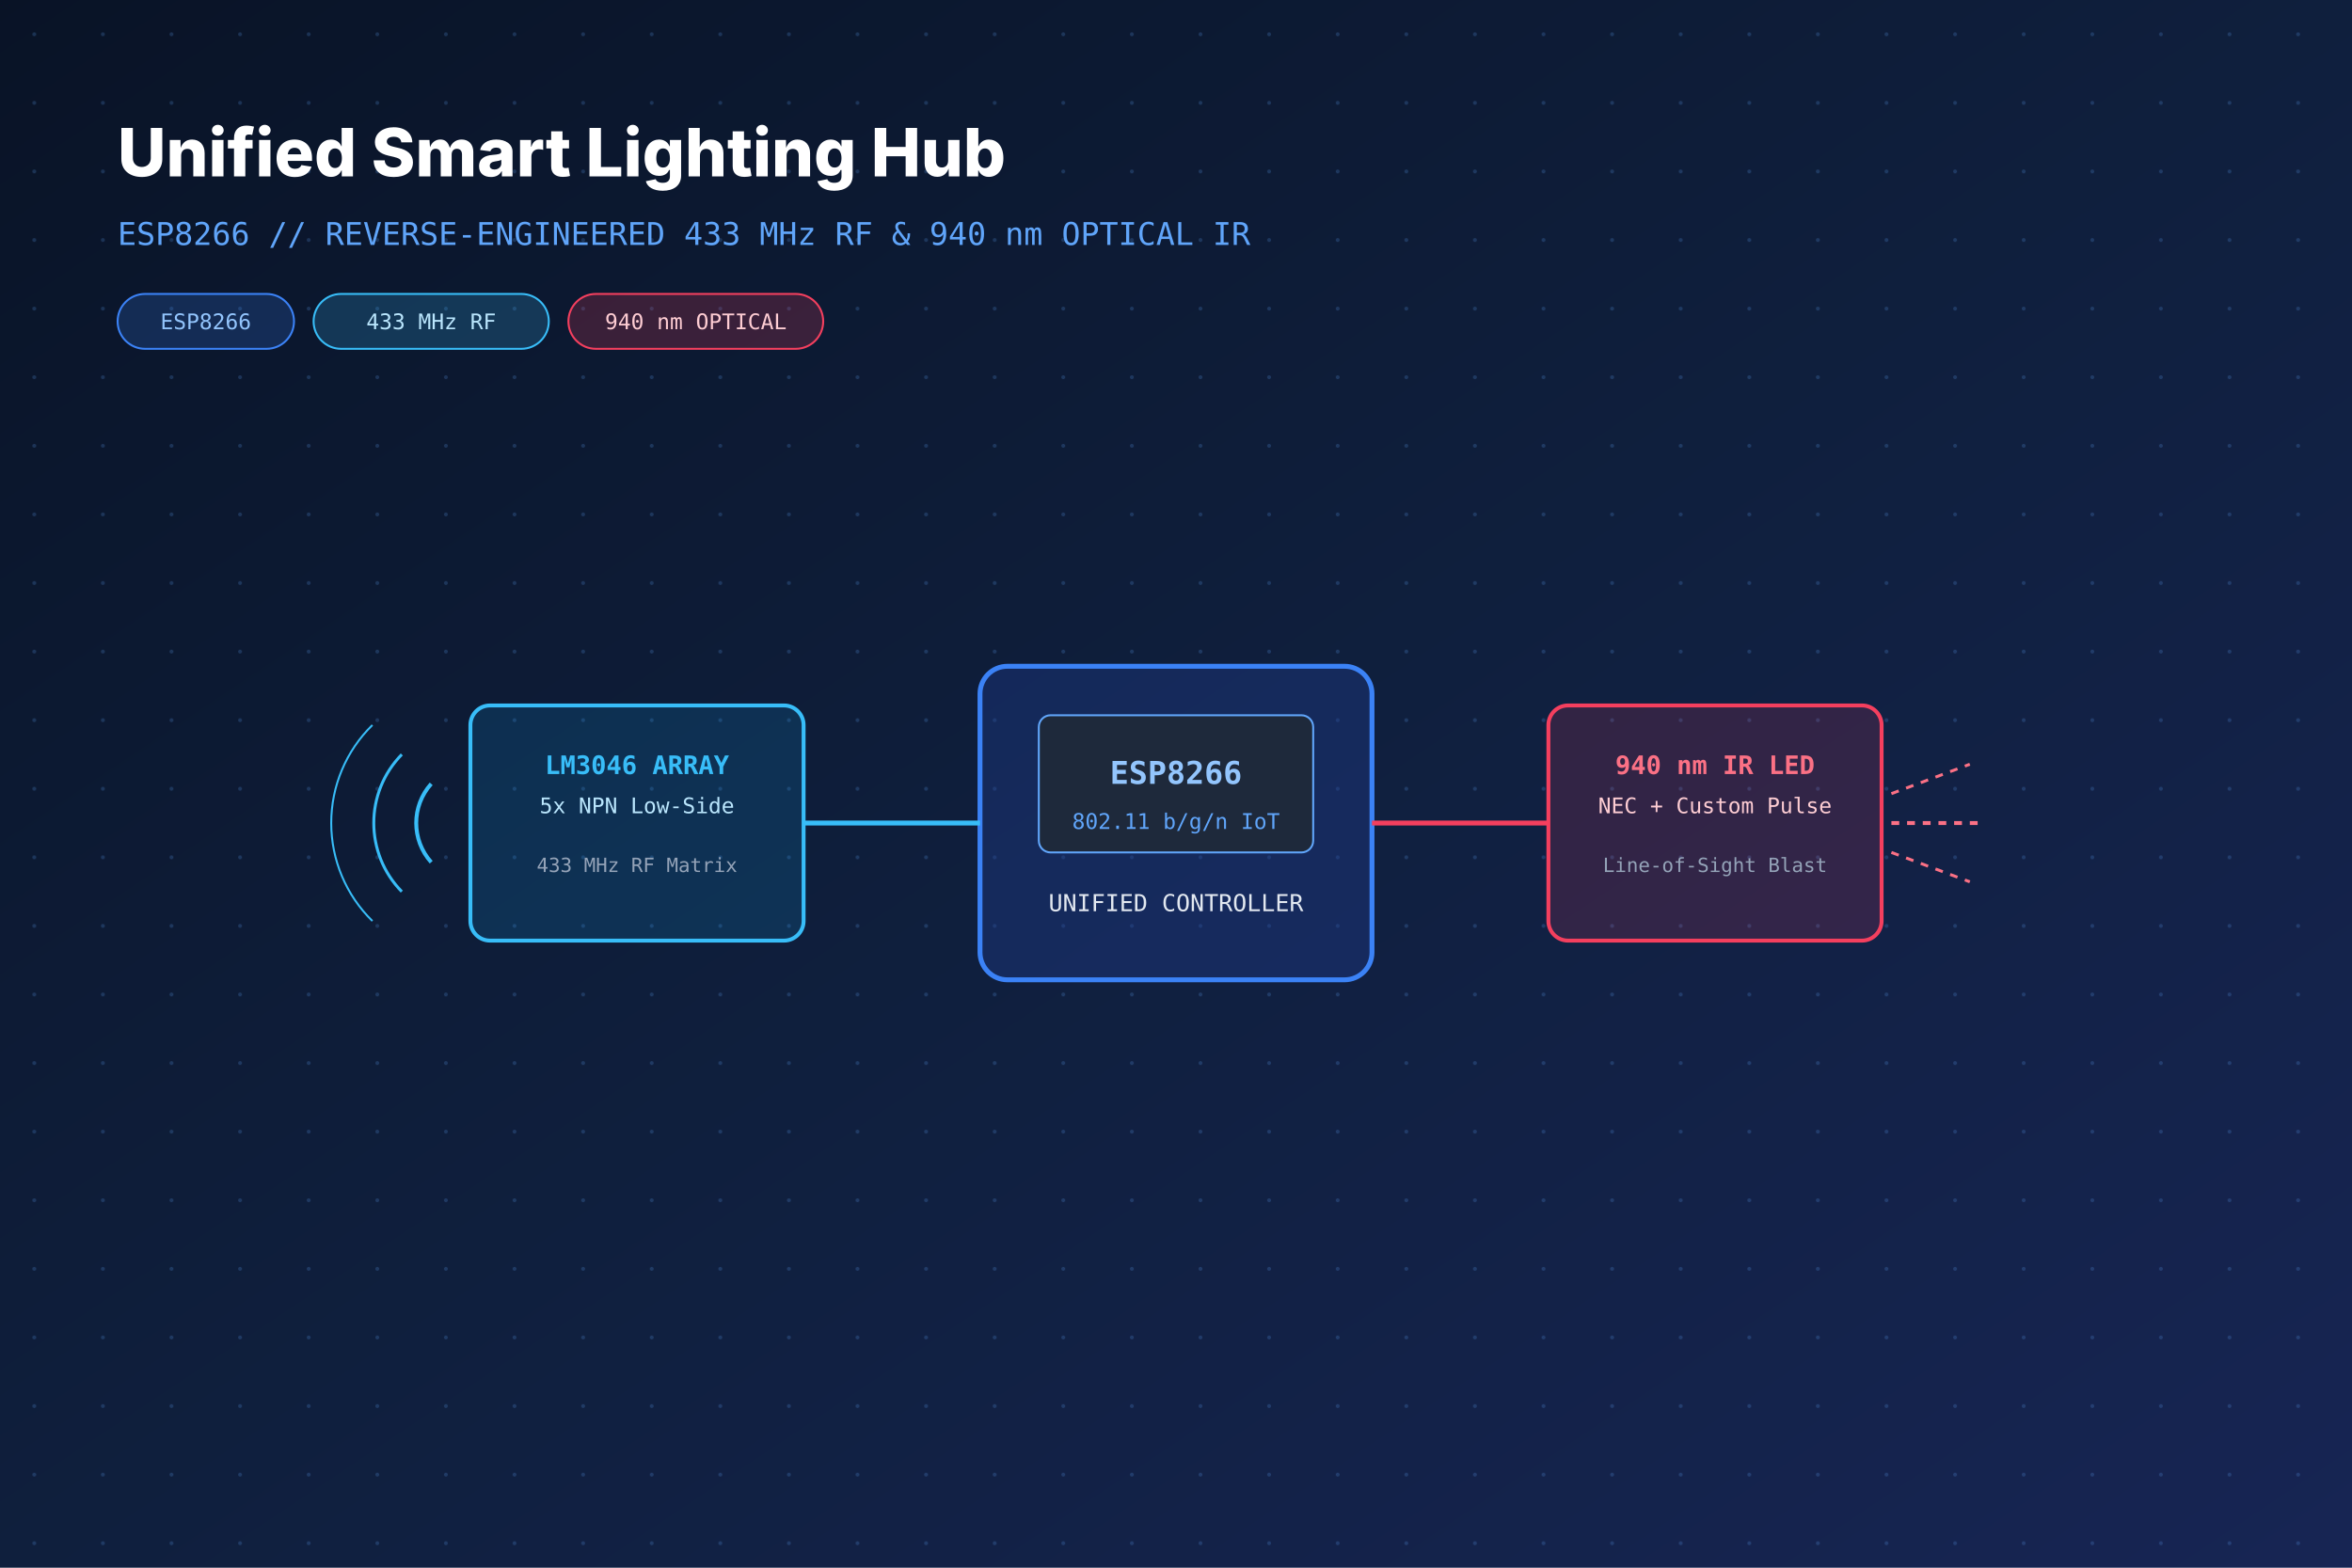
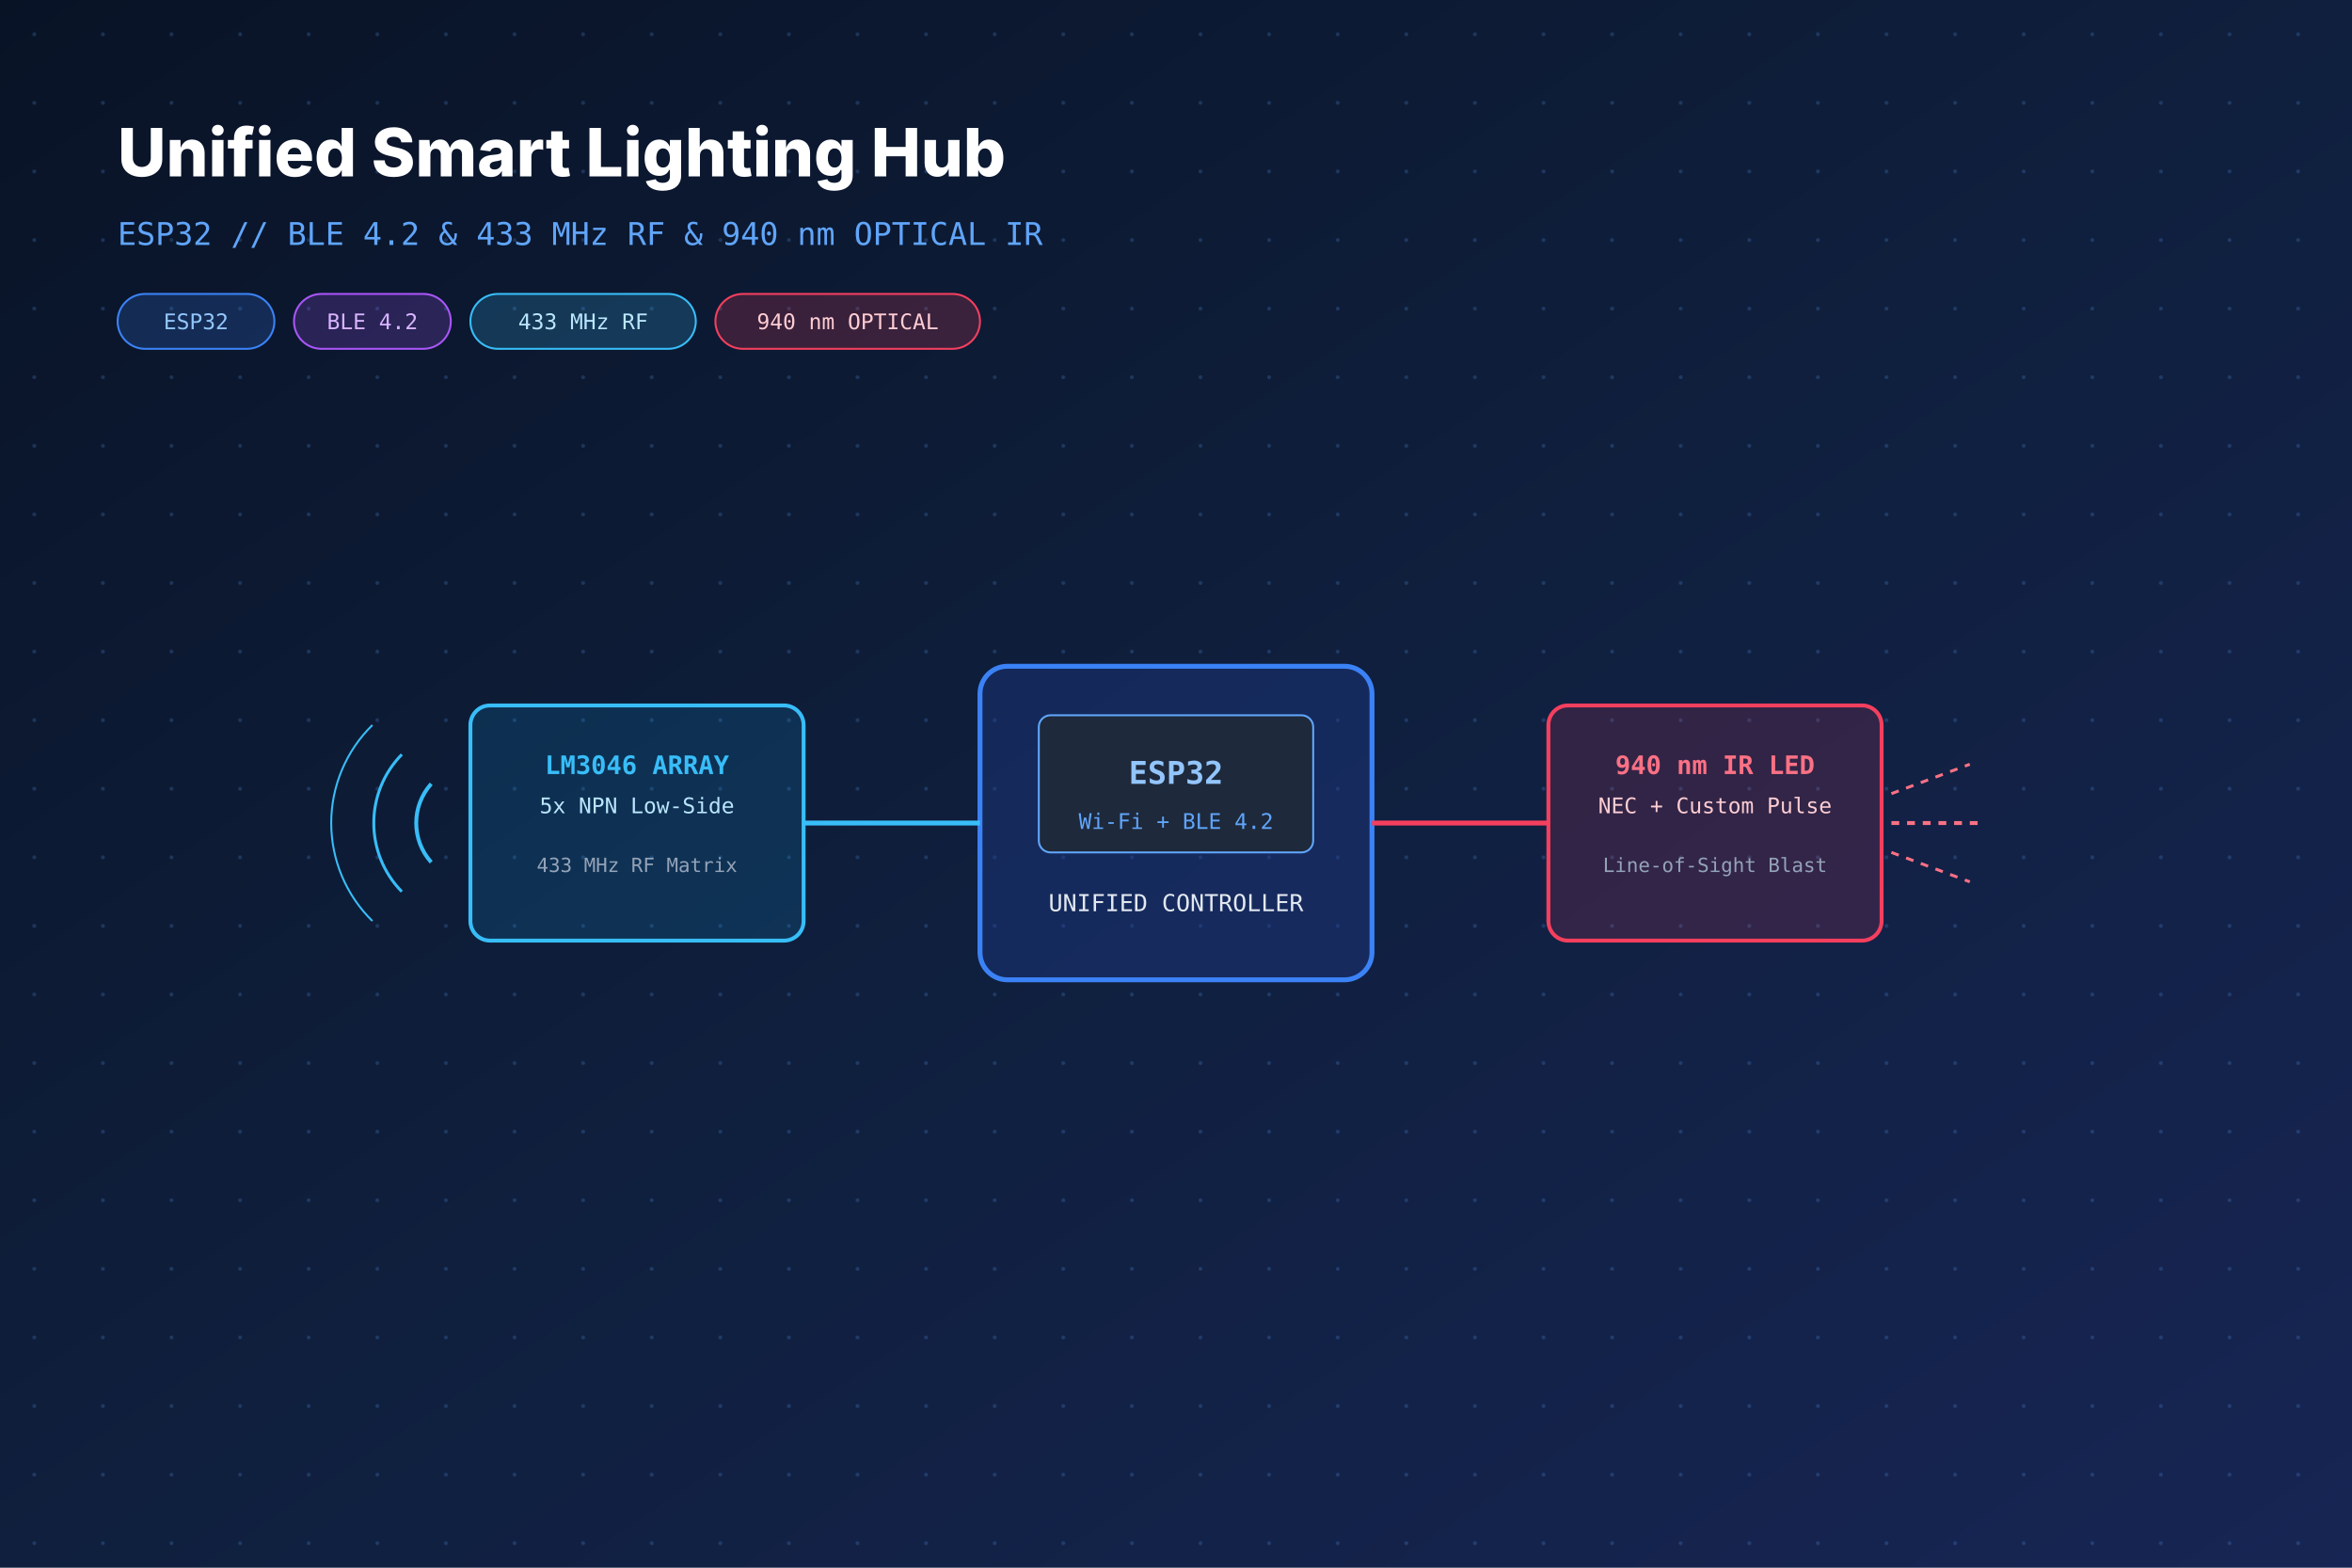
<svg xmlns="http://www.w3.org/2000/svg" viewBox="0 0 1200 800" width="100%" height="100%">
  <defs>
    <linearGradient id="blueBg" x1="0%" y1="0%" x2="100%" y2="100%">
      <stop offset="0%" stop-color="#091326" />
      <stop offset="50%" stop-color="#0f1f3d" />
      <stop offset="100%" stop-color="#172554" />
    </linearGradient>
    <pattern id="circGrid" width="35" height="35" patternUnits="userSpaceOnUse">
      <circle cx="17.5" cy="17.5" r="1" fill="rgba(96, 165, 250, 0.2)" />
    </pattern>
  </defs>
  <rect width="100%" height="100%" fill="url(#blueBg)" />
  <rect width="100%" height="100%" fill="url(#circGrid)" />
  <g transform="translate(600, 420)">
    <rect x="-100" y="-80" width="200" height="160" rx="14" fill="rgba(30, 58, 138, 0.4)" stroke="#3B82F6" stroke-width="2.5" />
    <rect x="-70" y="-55" width="140" height="70" rx="6" fill="#1E293B" stroke="#60A5FA" />
-     <text x="0" y="-20" fill="#93C5FD" font-family="monospace" font-size="16" font-weight="bold" text-anchor="middle">ESP8266</text>
-     <text x="0" y="3" fill="#60A5FA" font-family="monospace" font-size="11" text-anchor="middle">802.11 b/g/n IoT</text>
+     <text x="0" y="-20" fill="#93C5FD" font-family="monospace" font-size="16" font-weight="bold" text-anchor="middle">ESP32</text>
+     <text x="0" y="3" fill="#60A5FA" font-family="monospace" font-size="11" text-anchor="middle">Wi-Fi + BLE 4.2</text>
    <text x="0" y="45" fill="#E2E8F0" font-family="monospace" font-size="12" text-anchor="middle">UNIFIED CONTROLLER</text>
    <g transform="translate(-220, 0)">
      <line x1="120" y1="0" x2="30" y2="0" stroke="#38BDF8" stroke-width="2.5" />
      <rect x="-140" y="-60" width="170" height="120" rx="10" fill="rgba(14, 165, 233, 0.15)" stroke="#38BDF8" stroke-width="2" />
      <text x="-55" y="-25" fill="#38BDF8" font-family="monospace" font-size="13" font-weight="bold" text-anchor="middle">LM3046 ARRAY</text>
      <text x="-55" y="-5" fill="#BAE6FD" font-family="monospace" font-size="11" text-anchor="middle">5x NPN Low-Side</text>
      <text x="-55" y="25" fill="#94A3B8" font-family="monospace" font-size="10" text-anchor="middle">433 MHz RF Matrix</text>
      <path d="M -160 -20 A 30 30 0 0 0 -160 20" fill="none" stroke="#38BDF8" stroke-width="2" />
      <path d="M -175 -35 A 50 50 0 0 0 -175 35" fill="none" stroke="#38BDF8" stroke-width="1.5" />
      <path d="M -190 -50 A 70 70 0 0 0 -190 50" fill="none" stroke="#38BDF8" stroke-width="1" />
    </g>
    <g transform="translate(220, 0)">
      <line x1="-120" y1="0" x2="-30" y2="0" stroke="#F43F5E" stroke-width="2.5" />
      <rect x="-30" y="-60" width="170" height="120" rx="10" fill="rgba(244, 63, 94, 0.15)" stroke="#F43F5E" stroke-width="2" />
      <text x="55" y="-25" fill="#FB7185" font-family="monospace" font-size="13" font-weight="bold" text-anchor="middle">940 nm IR LED</text>
      <text x="55" y="-5" fill="#FECDD3" font-family="monospace" font-size="11" text-anchor="middle">NEC + Custom Pulse</text>
      <text x="55" y="25" fill="#94A3B8" font-family="monospace" font-size="10" text-anchor="middle">Line-of-Sight Blast</text>
      <line x1="145" y1="0" x2="190" y2="0" stroke="#FB7185" stroke-width="2" stroke-dasharray="4,4" />
      <line x1="145" y1="-15" x2="185" y2="-30" stroke="#FB7185" stroke-width="1.5" stroke-dasharray="4,4" />
      <line x1="145" y1="15" x2="185" y2="30" stroke="#FB7185" stroke-width="1.5" stroke-dasharray="4,4" />
    </g>
  </g>
  <text x="60" y="90" fill="#FFFFFF" font-family="system-ui, -apple-system, sans-serif" font-size="34" font-weight="800">Unified Smart Lighting Hub</text>
-   <text x="60" y="125" fill="#60A5FA" font-family="monospace" font-size="16">ESP8266 // REVERSE-ENGINEERED 433 MHz RF &amp; 940 nm OPTICAL IR</text>
+   <text x="60" y="125" fill="#60A5FA" font-family="monospace" font-size="16">ESP32 // BLE 4.2 &amp; 433 MHz RF &amp; 940 nm OPTICAL IR</text>
  <g transform="translate(60, 150)">
-     <rect x="0" y="0" width="90" height="28" rx="14" fill="rgba(59, 130, 246, 0.2)" stroke="#3B82F6" />
-     <text x="45" y="18" fill="#93C5FD" font-family="monospace" font-size="11" text-anchor="middle">ESP8266</text>
-     <rect x="100" y="0" width="120" height="28" rx="14" fill="rgba(56, 189, 248, 0.2)" stroke="#38BDF8" />
-     <text x="160" y="18" fill="#BAE6FD" font-family="monospace" font-size="11" text-anchor="middle">433 MHz RF</text>
-     <rect x="230" y="0" width="130" height="28" rx="14" fill="rgba(244, 63, 94, 0.2)" stroke="#F43F5E" />
-     <text x="295" y="18" fill="#FECDD3" font-family="monospace" font-size="11" text-anchor="middle">940 nm OPTICAL</text>
+     <rect x="0" y="0" width="80" height="28" rx="14" fill="rgba(59, 130, 246, 0.2)" stroke="#3B82F6" />
+     <text x="40" y="18" fill="#93C5FD" font-family="monospace" font-size="11" text-anchor="middle">ESP32</text>
+     <rect x="90" y="0" width="80" height="28" rx="14" fill="rgba(168, 85, 247, 0.2)" stroke="#A855F7" />
+     <text x="130" y="18" fill="#D8B4FE" font-family="monospace" font-size="11" text-anchor="middle">BLE 4.2</text>
+     <rect x="180" y="0" width="115" height="28" rx="14" fill="rgba(56, 189, 248, 0.2)" stroke="#38BDF8" />
+     <text x="237.5" y="18" fill="#BAE6FD" font-family="monospace" font-size="11" text-anchor="middle">433 MHz RF</text>
+     <rect x="305" y="0" width="135" height="28" rx="14" fill="rgba(244, 63, 94, 0.2)" stroke="#F43F5E" />
+     <text x="372.5" y="18" fill="#FECDD3" font-family="monospace" font-size="11" text-anchor="middle">940 nm OPTICAL</text>
  </g>
</svg>
